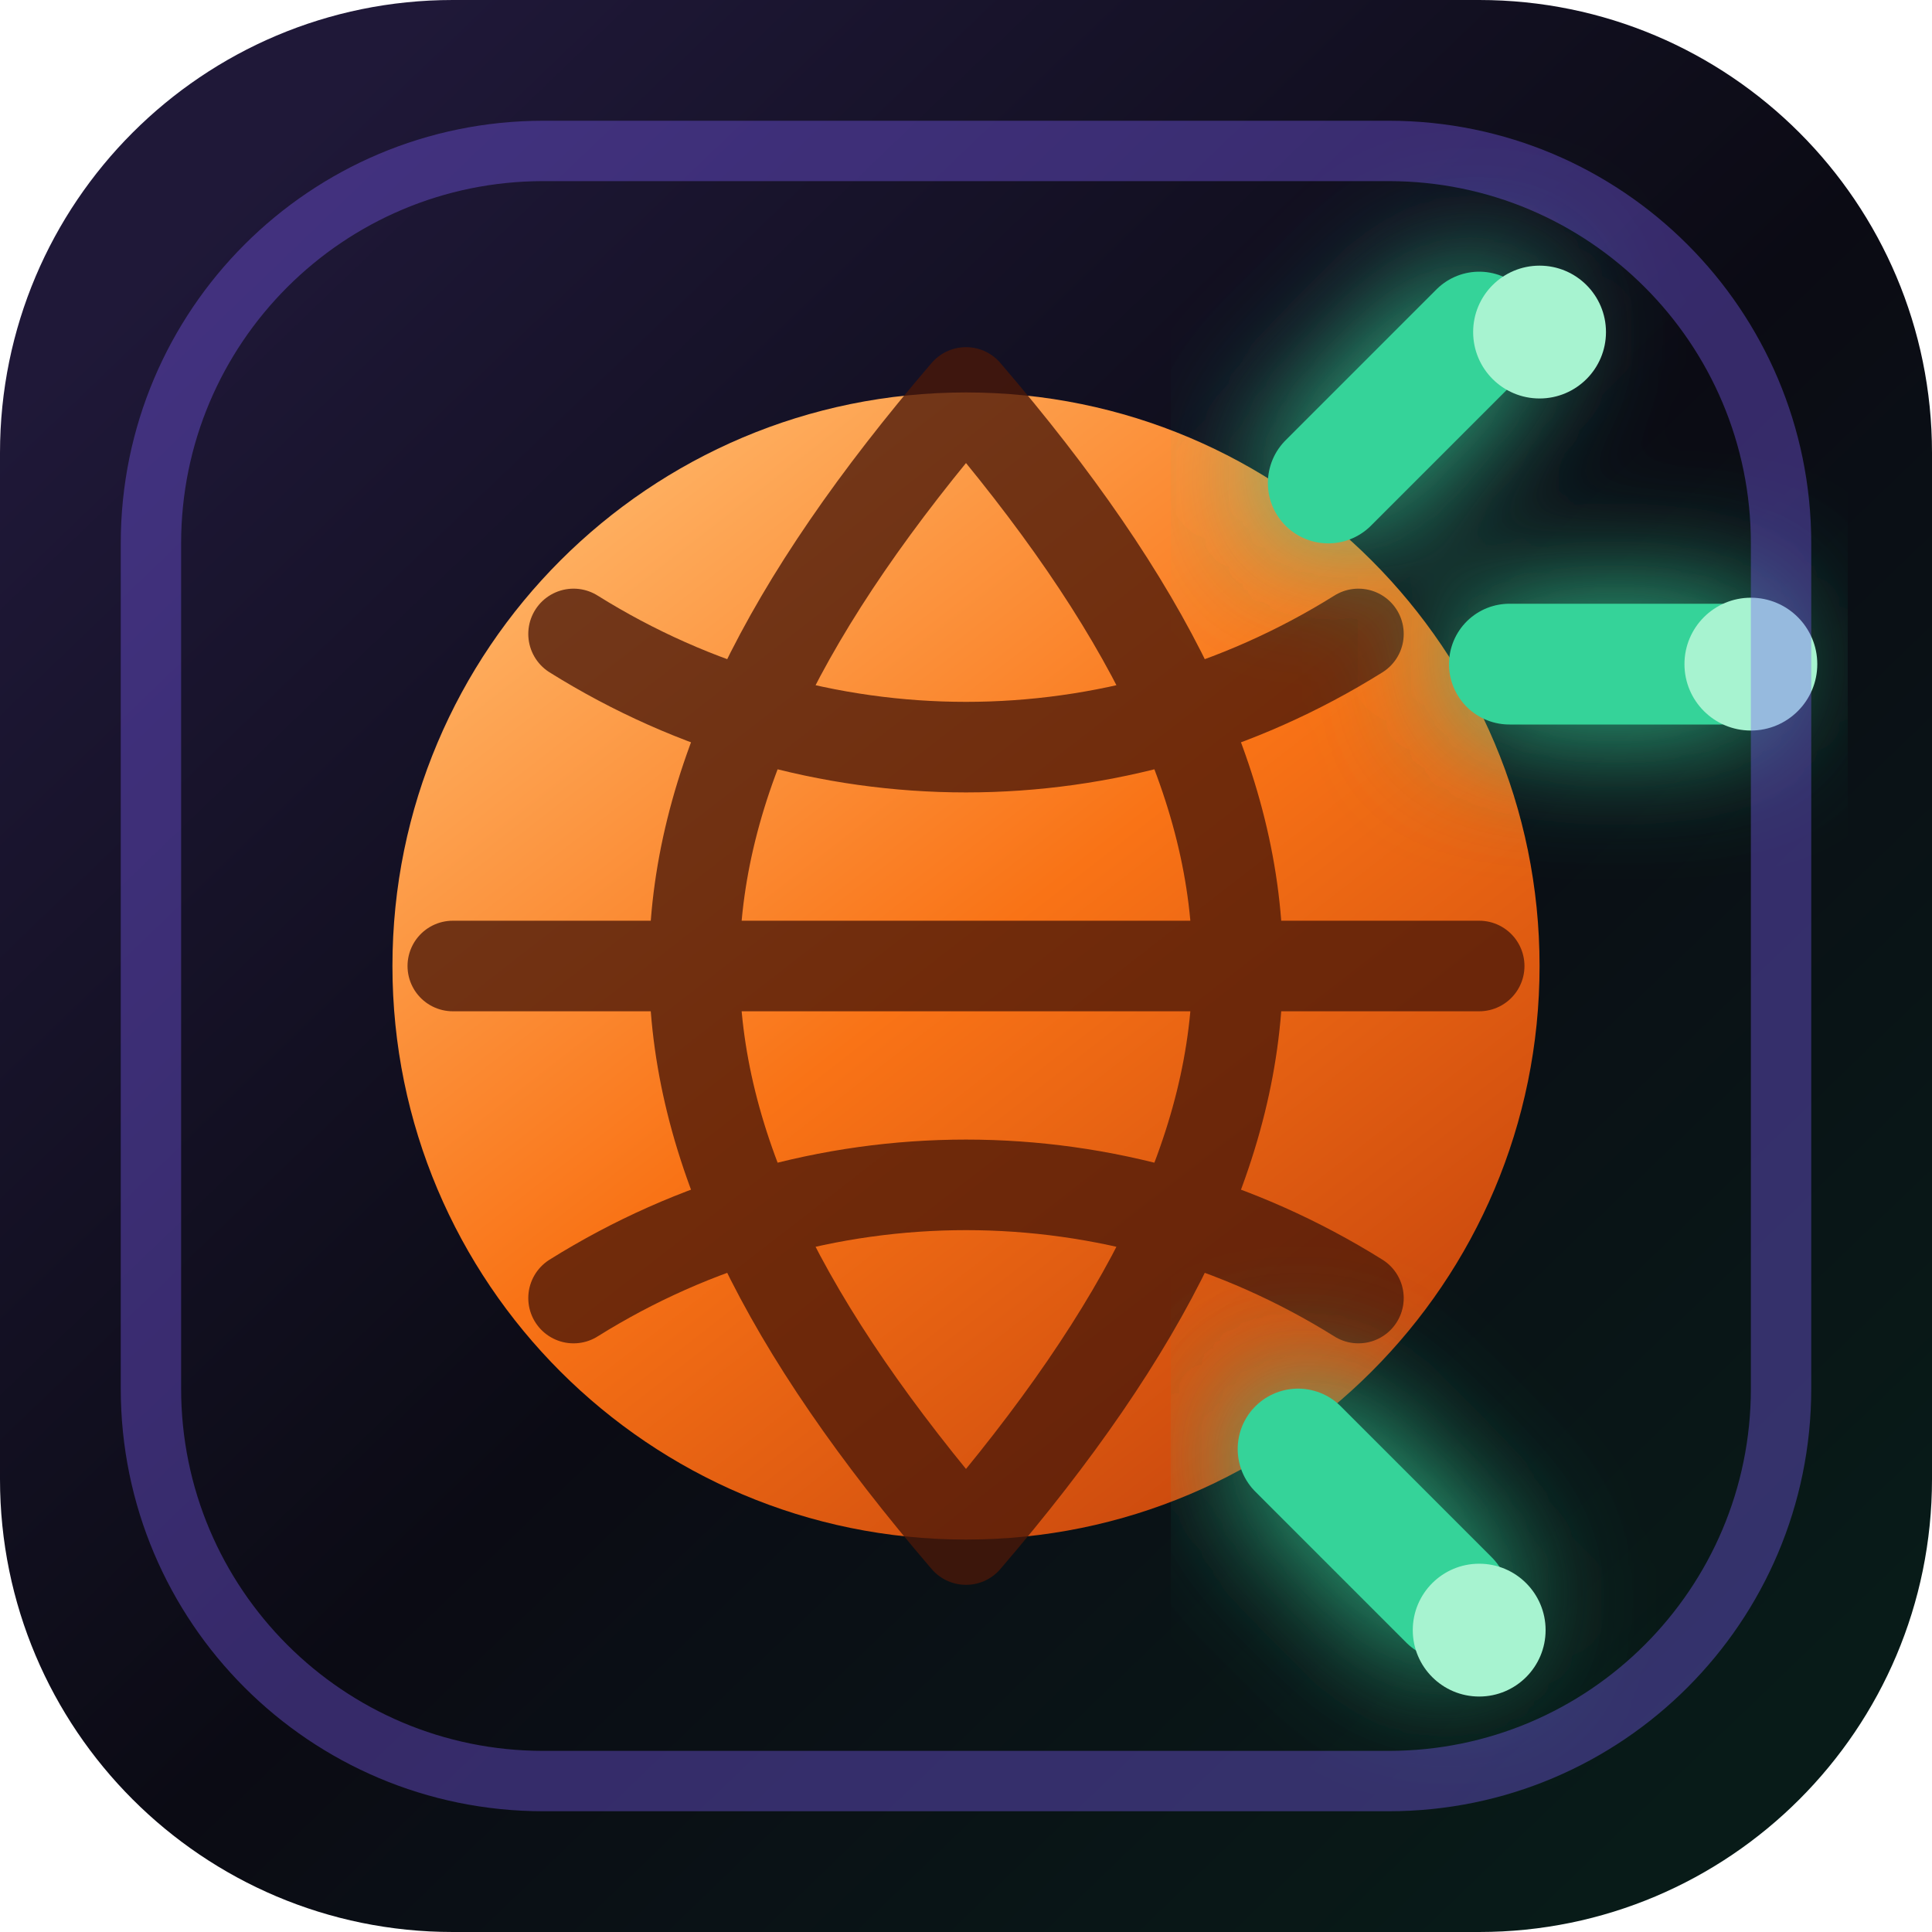
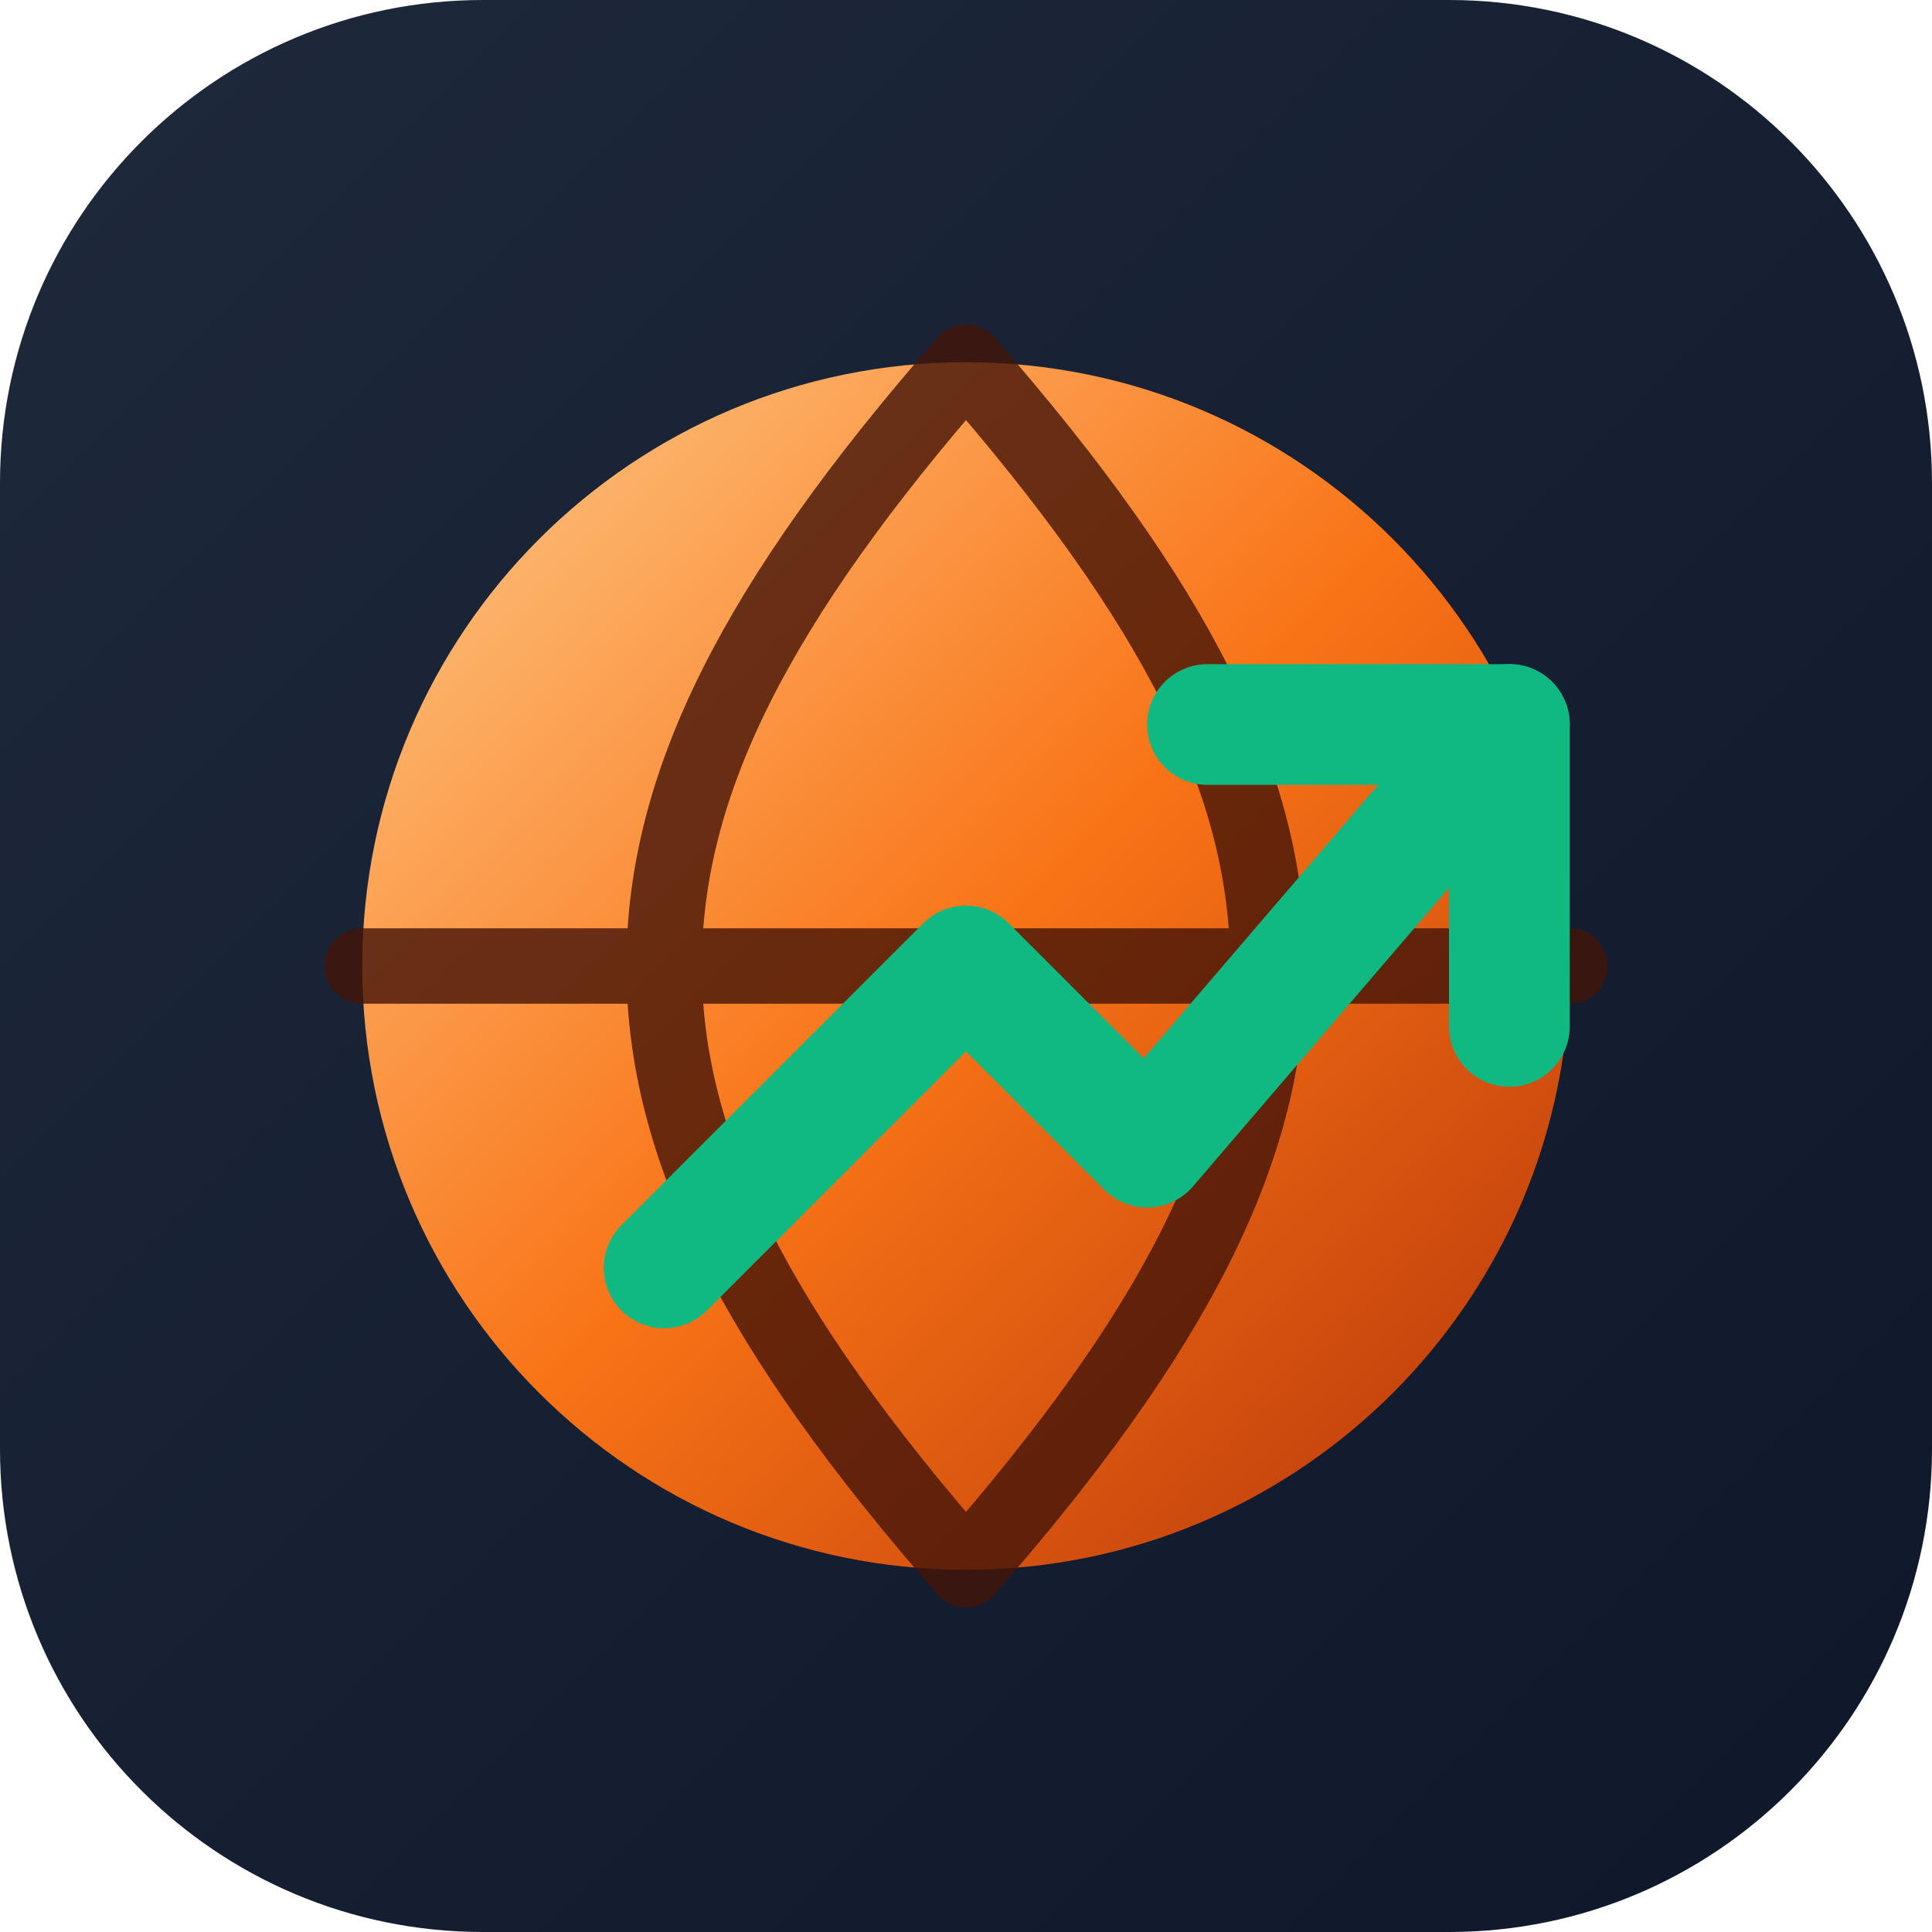
<svg xmlns="http://www.w3.org/2000/svg" viewBox="0 0 64 64">
  <defs>
-     <linearGradient id="bg" x1="8" y1="6" x2="58" y2="58" gradientUnits="userSpaceOnUse">
-       <stop offset="0" stop-color="#1f1838" />
-       <stop offset="0.52" stop-color="#0b0b14" />
-       <stop offset="1" stop-color="#081b18" />
+     <linearGradient id="bg_basket" x1="0" y1="0" x2="64" y2="64" gradientUnits="userSpaceOnUse">
+       <stop offset="0" stop-color="#1e293b" />
+       <stop offset="1" stop-color="#0f172a" />
    </linearGradient>
-     <linearGradient id="ball" x1="19" y1="14" x2="47" y2="50" gradientUnits="userSpaceOnUse">
-       <stop offset="0" stop-color="#ffb86b" />
-       <stop offset="0.48" stop-color="#f97316" />
+     <linearGradient id="ball_grad" x1="16" y1="16" x2="48" y2="48" gradientUnits="userSpaceOnUse">
+       <stop offset="0" stop-color="#fdba74" />
+       <stop offset="0.5" stop-color="#f97316" />
      <stop offset="1" stop-color="#c2410c" />
    </linearGradient>
-     <filter id="glow" x="-30%" y="-30%" width="160%" height="160%">
-       <feGaussianBlur stdDeviation="2.2" result="blur" />
-       <feMerge>
-         <feMergeNode in="blur" />
-         <feMergeNode in="SourceGraphic" />
-       </feMerge>
-     </filter>
  </defs>
-   <rect width="64" height="64" rx="15" fill="url(#bg)" />
-   <circle cx="32" cy="32" r="19" fill="url(#ball)" />
-   <path d="M15 32h34M32 13c-6 7-9 13-9 19s3 12 9 19M32 13c6 7 9 13 9 19s-3 12-9 19M19 21c8 5 18 5 26 0M19 43c8-5 18-5 26 0" fill="none" stroke="#4a1708" stroke-width="3" stroke-linecap="round" opacity=".78" />
-   <path d="M44 16l5-5M50 22h7M43 48l5 5" fill="none" stroke="#34d399" stroke-width="4" stroke-linecap="round" filter="url(#glow)" />
-   <circle cx="51" cy="11" r="2.2" fill="#a7f3d0" />
-   <circle cx="58" cy="22" r="2.2" fill="#a7f3d0" />
-   <circle cx="49" cy="54" r="2.2" fill="#a7f3d0" />
-   <rect x="5" y="5" width="54" height="54" rx="13" fill="none" stroke="#7c5cf6" stroke-opacity=".38" stroke-width="2" />
+   <rect width="64" height="64" rx="16" fill="url(#bg_basket)" />
+   <circle cx="32" cy="32" r="20" fill="url(#ball_grad)" />
+   <path d="M12 32h40M32 12c-7 8-10 14-10 20s3 12 10 20M32 12c7 8 10 14 10 20s-3 12-10 20" fill="none" stroke="#431407" stroke-width="2.5" stroke-linecap="round" opacity="0.8" />
+   <path d="M22 42l10-10 6 6 12-14" fill="none" stroke="#10b981" stroke-width="4" stroke-linecap="round" stroke-linejoin="round" />
+   <path d="M40 24h10v10" fill="none" stroke="#10b981" stroke-width="4" stroke-linecap="round" stroke-linejoin="round" />
</svg>
